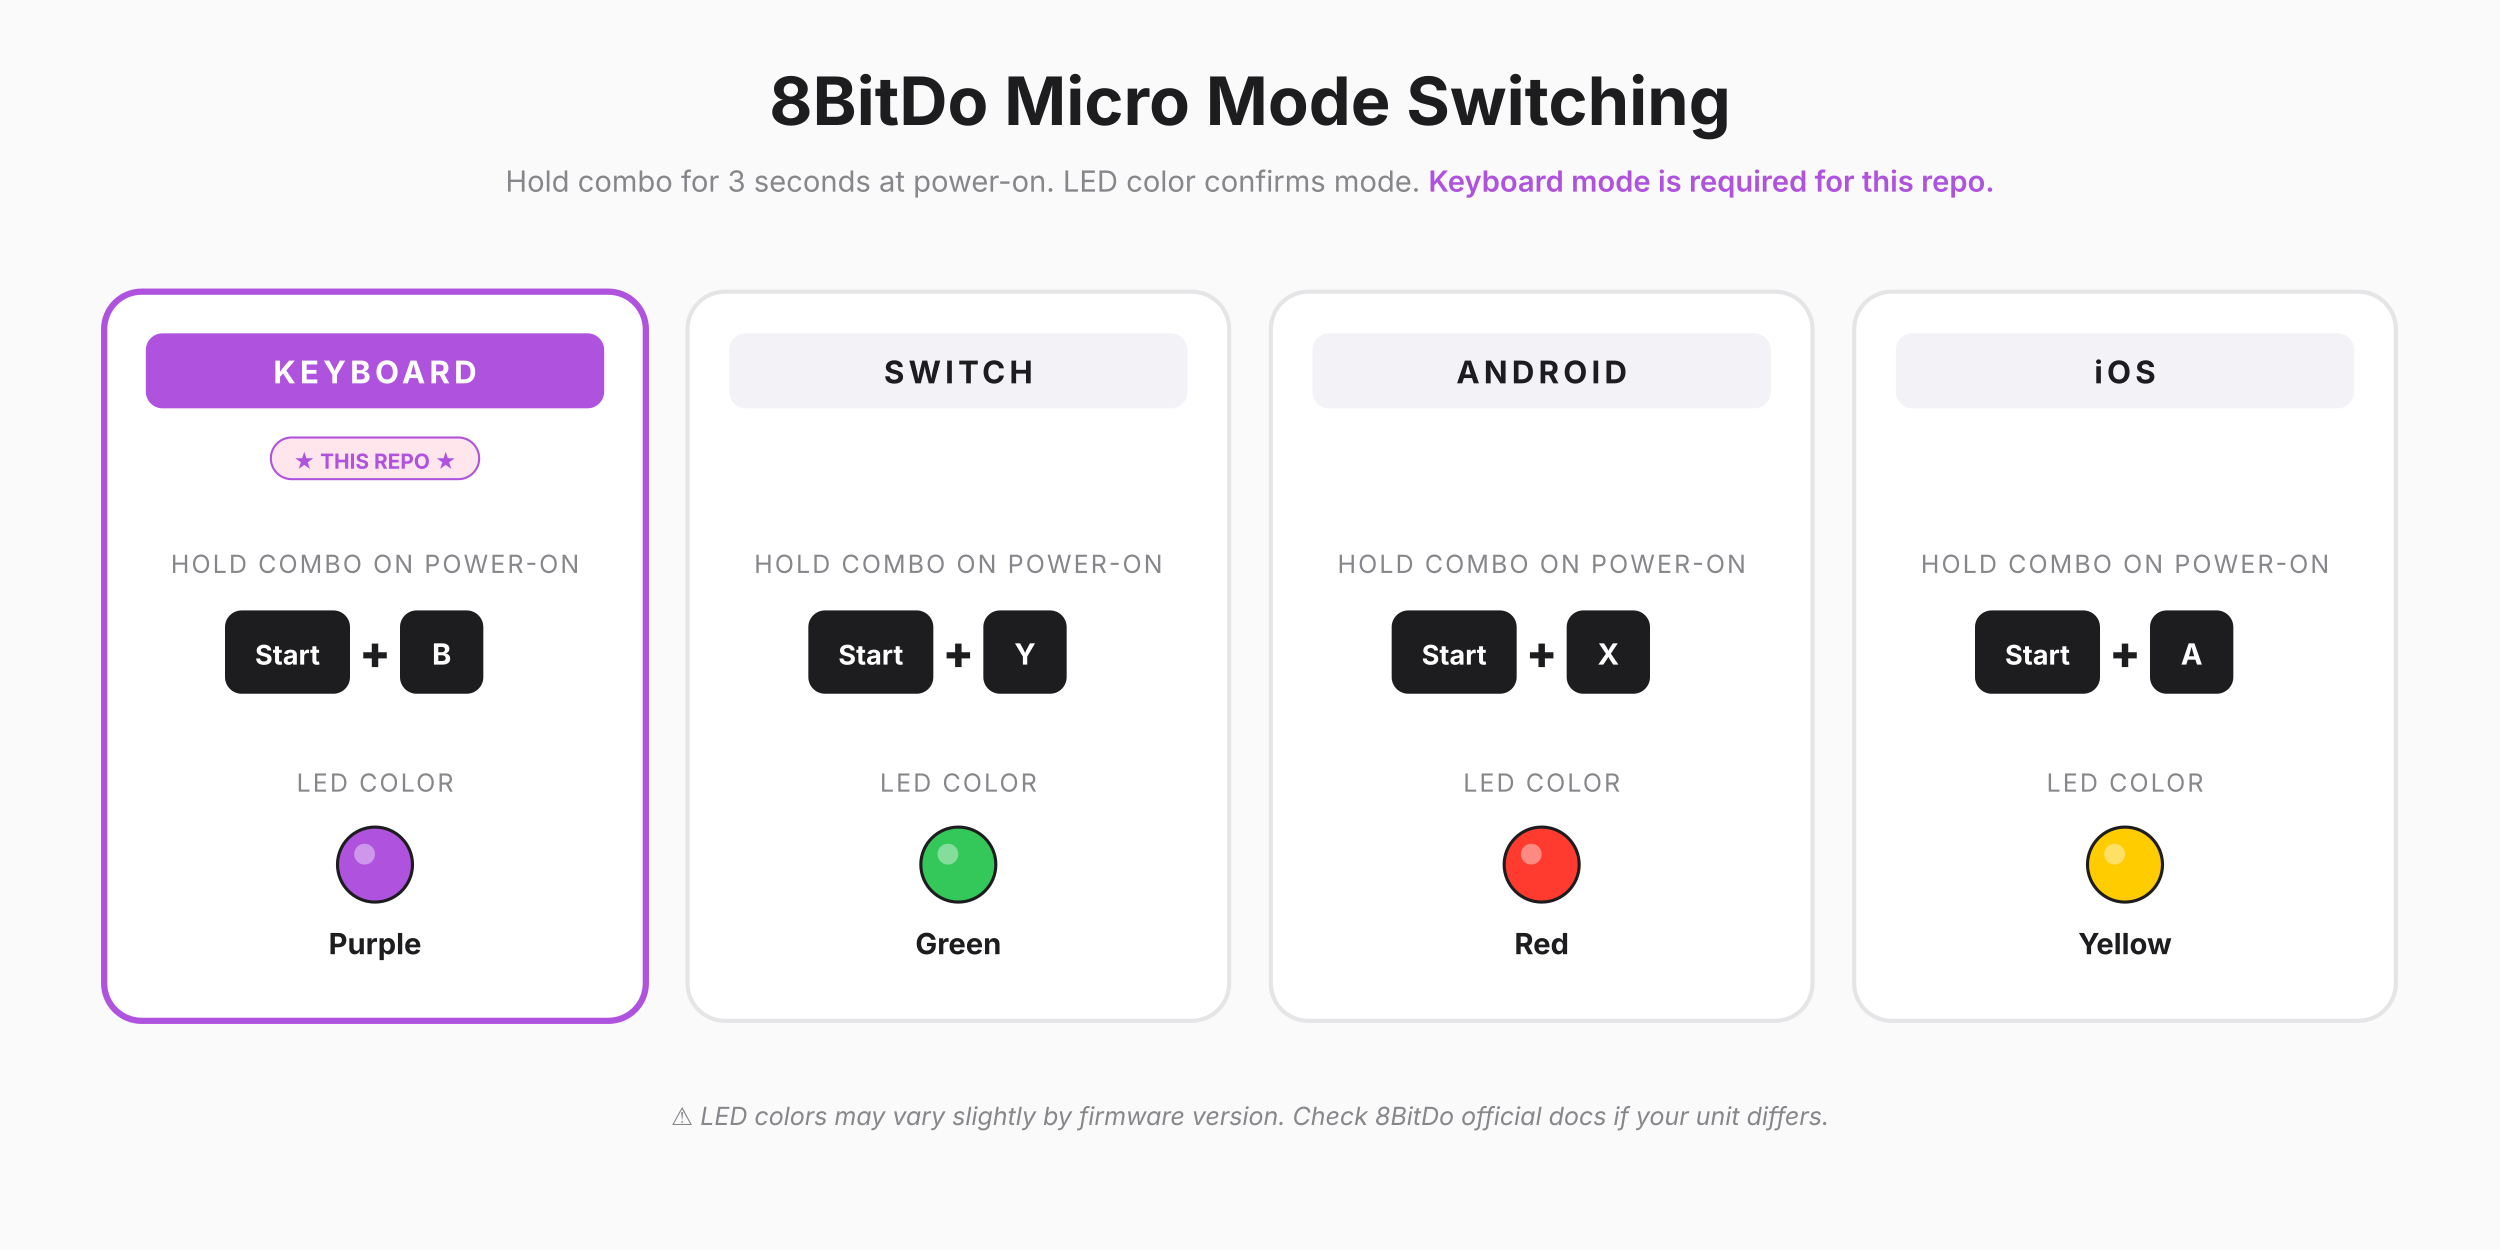
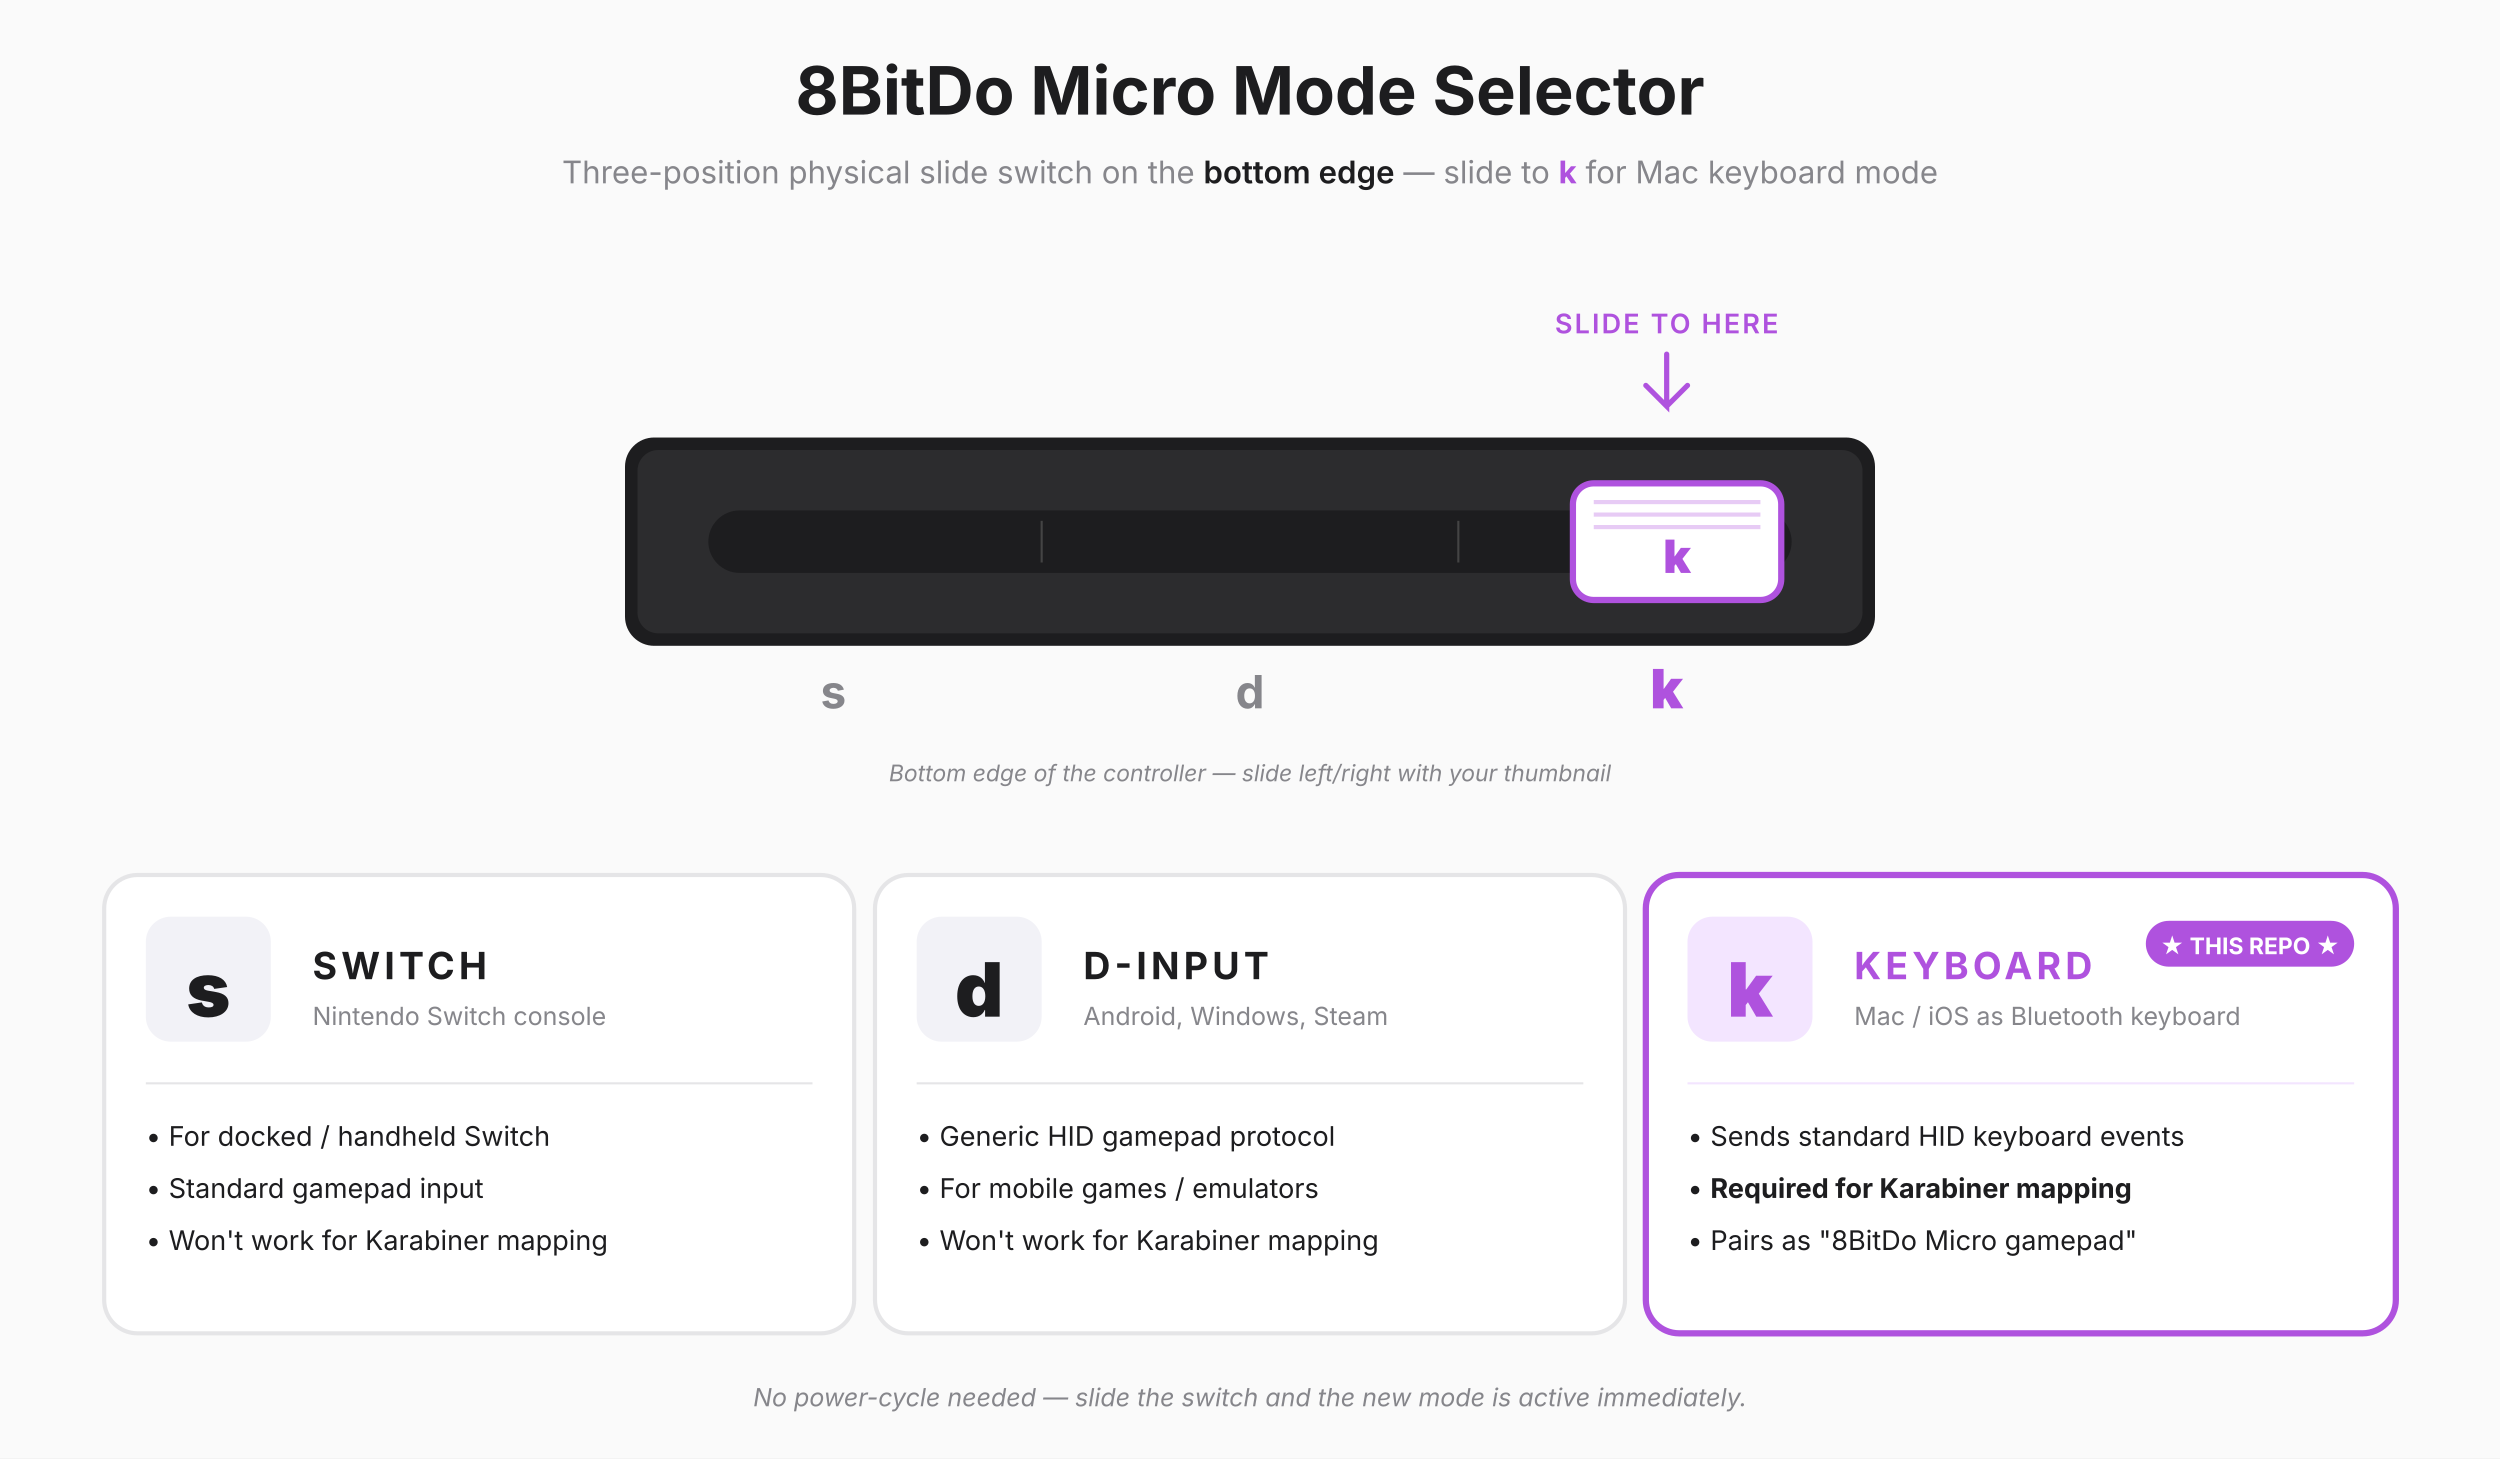
- <svg xmlns="http://www.w3.org/2000/svg" viewBox="0 0 1200 600" font-family="-apple-system, BlinkMacSystemFont, 'SF Pro Display', system-ui, sans-serif">
-   <rect width="1200" height="600" fill="#fafafa" />
-   <text x="600" y="60" text-anchor="middle" font-size="32" font-weight="700" fill="#1d1d1f">8BitDo Micro Mode Switching</text>
-   <text x="600" y="92" text-anchor="middle" font-size="14" fill="#86868b">Hold combo for 3 seconds at power-on. LED color confirms mode. <tspan font-weight="600" fill="#AF52DE">Keyboard mode is required for this repo.</tspan>
-   </text>
-   <g transform="translate(50, 140)">
+ <svg xmlns="http://www.w3.org/2000/svg" viewBox="0 0 1200 700" font-family="-apple-system, BlinkMacSystemFont, 'SF Pro Display', system-ui, sans-serif">
+   <rect width="1200" height="700" fill="#fafafa" />
+   <text x="600" y="55" text-anchor="middle" font-size="32" font-weight="700" fill="#1d1d1f">8BitDo Micro Mode Selector</text>
+   <text x="600" y="88" text-anchor="middle" font-size="15" fill="#86868b">Three-position physical slide switch on the <tspan font-weight="600" fill="#1d1d1f">bottom edge</tspan> — slide to <tspan font-weight="700" fill="#AF52DE">k</tspan> for Mac keyboard mode</text>
+   <g transform="translate(300, 140)">
+     <text x="500" y="20" text-anchor="middle" font-size="13" font-weight="600" fill="#AF52DE" letter-spacing="1">SLIDE TO HERE</text>
+     <path d="M 500 30 L 500 55 L 490 45 M 500 55 L 510 45" stroke="#AF52DE" stroke-width="2.5" fill="none" stroke-linecap="round" />
+     <rect x="0" y="70" width="600" height="100" rx="14" fill="#1d1d1f" />
+     <rect x="6" y="76" width="588" height="88" rx="10" fill="#2c2c2e" />
+     <rect x="40" y="105" width="520" height="30" rx="15" fill="#1d1d1f" />
+     <line x1="200" y1="110" x2="200" y2="130" stroke="#444" stroke-width="1" />
+     <line x1="400" y1="110" x2="400" y2="130" stroke="#444" stroke-width="1" />
+     <rect x="455" y="92" width="100" height="56" rx="10" fill="#FFFFFF" stroke="#AF52DE" stroke-width="3" />
+     <rect x="465" y="100" width="80" height="2" fill="#AF52DE" opacity="0.3" />
+     <rect x="465" y="106" width="80" height="2" fill="#AF52DE" opacity="0.3" />
+     <rect x="465" y="112" width="80" height="2" fill="#AF52DE" opacity="0.3" />
+     <text x="505" y="135" text-anchor="middle" font-size="22" font-weight="900" fill="#AF52DE">k</text>
+     <text x="100" y="200" text-anchor="middle" font-size="22" font-weight="700" fill="#86868b">s</text>
+     <text x="300" y="200" text-anchor="middle" font-size="22" font-weight="700" fill="#86868b">d</text>
+     <text x="500" y="200" text-anchor="middle" font-size="26" font-weight="900" fill="#AF52DE">k</text>
+     <text x="300" y="235" text-anchor="middle" font-size="11" fill="#86868b" font-style="italic">Bottom edge of the controller — slide left/right with your thumbnail</text>
+   </g>
+   <g transform="translate(50, 420)">
    <g transform="translate(0, 0)">
-       <rect x="0" y="0" width="260" height="350" rx="18" fill="#FFFFFF" stroke="#AF52DE" stroke-width="3" />
-       <rect x="20" y="20" width="220" height="36" rx="8" fill="#AF52DE" />
-       <text x="130" y="44" text-anchor="middle" font-size="15" font-weight="700" fill="#FFFFFF" letter-spacing="2">KEYBOARD</text>
-       <rect x="80" y="70" width="100" height="20" rx="10" fill="#FFE5EC" stroke="#AF52DE" stroke-width="1" />
-       <text x="130" y="85" text-anchor="middle" font-size="10" font-weight="700" fill="#AF52DE">★ THIS REPO ★</text>
-       <text x="130" y="135" text-anchor="middle" font-size="12" fill="#86868b" letter-spacing="1">HOLD COMBO ON POWER-ON</text>
-       <g transform="translate(130, 175)">
-         <rect x="-72" y="-22" width="60" height="40" rx="8" fill="#1d1d1f" />
-         <text x="-42" y="4" text-anchor="middle" font-size="13" font-weight="700" fill="#FFFFFF">Start</text>
-         <text x="0" y="6" text-anchor="middle" font-size="22" font-weight="800" fill="#1d1d1f">+</text>
-         <rect x="12" y="-22" width="40" height="40" rx="8" fill="#1d1d1f" />
-         <text x="32" y="4" text-anchor="middle" font-size="14" font-weight="700" fill="#FFFFFF">B</text>
-       </g>
-       <text x="130" y="240" text-anchor="middle" font-size="12" fill="#86868b" letter-spacing="1">LED COLOR</text>
-       <circle cx="130" cy="275" r="18" fill="#AF52DE" stroke="#1d1d1f" stroke-width="1.5" />
-       <circle cx="125" cy="270" r="5" fill="#FFFFFF" opacity="0.4" />
-       <text x="130" y="318" text-anchor="middle" font-size="14" font-weight="700" fill="#1d1d1f">Purple</text>
+       <rect x="0" y="0" width="360" height="220" rx="16" fill="#FFFFFF" stroke="#e5e5e7" stroke-width="2" />
+       <rect x="20" y="20" width="60" height="60" rx="12" fill="#f2f2f7" />
+       <text x="50" y="68" text-anchor="middle" font-size="36" font-weight="900" fill="#1d1d1f">s</text>
+       <text x="100" y="50" font-size="18" font-weight="700" fill="#1d1d1f" letter-spacing="2">SWITCH</text>
+       <text x="100" y="72" font-size="12" fill="#86868b">Nintendo Switch console</text>
+       <line x1="20" y1="100" x2="340" y2="100" stroke="#e5e5e7" stroke-width="1" />
+       <text x="20" y="130" font-size="13" fill="#1d1d1f">• For docked / handheld Switch</text>
+       <text x="20" y="155" font-size="13" fill="#1d1d1f">• Standard gamepad input</text>
+       <text x="20" y="180" font-size="13" fill="#1d1d1f">• Won't work for Karabiner mapping</text>
    </g>
-     <g transform="translate(280, 0)">
-       <rect x="0" y="0" width="260" height="350" rx="18" fill="#FFFFFF" stroke="#e5e5e7" stroke-width="2" />
-       <rect x="20" y="20" width="220" height="36" rx="8" fill="#f2f2f7" />
-       <text x="130" y="44" text-anchor="middle" font-size="15" font-weight="700" fill="#1d1d1f" letter-spacing="2">SWITCH</text>
-       <text x="130" y="135" text-anchor="middle" font-size="12" fill="#86868b" letter-spacing="1">HOLD COMBO ON POWER-ON</text>
-       <g transform="translate(130, 175)">
-         <rect x="-72" y="-22" width="60" height="40" rx="8" fill="#1d1d1f" />
-         <text x="-42" y="4" text-anchor="middle" font-size="13" font-weight="700" fill="#FFFFFF">Start</text>
-         <text x="0" y="6" text-anchor="middle" font-size="22" font-weight="800" fill="#1d1d1f">+</text>
-         <rect x="12" y="-22" width="40" height="40" rx="8" fill="#1d1d1f" />
-         <text x="32" y="4" text-anchor="middle" font-size="14" font-weight="700" fill="#FFFFFF">Y</text>
-       </g>
-       <text x="130" y="240" text-anchor="middle" font-size="12" fill="#86868b" letter-spacing="1">LED COLOR</text>
-       <circle cx="130" cy="275" r="18" fill="#34C759" stroke="#1d1d1f" stroke-width="1.5" />
-       <circle cx="125" cy="270" r="5" fill="#FFFFFF" opacity="0.4" />
-       <text x="130" y="318" text-anchor="middle" font-size="14" font-weight="700" fill="#1d1d1f">Green</text>
+     <g transform="translate(370, 0)">
+       <rect x="0" y="0" width="360" height="220" rx="16" fill="#FFFFFF" stroke="#e5e5e7" stroke-width="2" />
+       <rect x="20" y="20" width="60" height="60" rx="12" fill="#f2f2f7" />
+       <text x="50" y="68" text-anchor="middle" font-size="36" font-weight="900" fill="#1d1d1f">d</text>
+       <text x="100" y="50" font-size="18" font-weight="700" fill="#1d1d1f" letter-spacing="2">D-INPUT</text>
+       <text x="100" y="72" font-size="12" fill="#86868b">Android, Windows, Steam</text>
+       <line x1="20" y1="100" x2="340" y2="100" stroke="#e5e5e7" stroke-width="1" />
+       <text x="20" y="130" font-size="13" fill="#1d1d1f">• Generic HID gamepad protocol</text>
+       <text x="20" y="155" font-size="13" fill="#1d1d1f">• For mobile games / emulators</text>
+       <text x="20" y="180" font-size="13" fill="#1d1d1f">• Won't work for Karabiner mapping</text>
    </g>
-     <g transform="translate(560, 0)">
-       <rect x="0" y="0" width="260" height="350" rx="18" fill="#FFFFFF" stroke="#e5e5e7" stroke-width="2" />
-       <rect x="20" y="20" width="220" height="36" rx="8" fill="#f2f2f7" />
-       <text x="130" y="44" text-anchor="middle" font-size="15" font-weight="700" fill="#1d1d1f" letter-spacing="2">ANDROID</text>
-       <text x="130" y="135" text-anchor="middle" font-size="12" fill="#86868b" letter-spacing="1">HOLD COMBO ON POWER-ON</text>
-       <g transform="translate(130, 175)">
-         <rect x="-72" y="-22" width="60" height="40" rx="8" fill="#1d1d1f" />
-         <text x="-42" y="4" text-anchor="middle" font-size="13" font-weight="700" fill="#FFFFFF">Start</text>
-         <text x="0" y="6" text-anchor="middle" font-size="22" font-weight="800" fill="#1d1d1f">+</text>
-         <rect x="12" y="-22" width="40" height="40" rx="8" fill="#1d1d1f" />
-         <text x="32" y="4" text-anchor="middle" font-size="14" font-weight="700" fill="#FFFFFF">X</text>
-       </g>
-       <text x="130" y="240" text-anchor="middle" font-size="12" fill="#86868b" letter-spacing="1">LED COLOR</text>
-       <circle cx="130" cy="275" r="18" fill="#FF3B30" stroke="#1d1d1f" stroke-width="1.5" />
-       <circle cx="125" cy="270" r="5" fill="#FFFFFF" opacity="0.4" />
-       <text x="130" y="318" text-anchor="middle" font-size="14" font-weight="700" fill="#1d1d1f">Red</text>
-     </g>
-     <g transform="translate(840, 0)">
-       <rect x="0" y="0" width="260" height="350" rx="18" fill="#FFFFFF" stroke="#e5e5e7" stroke-width="2" />
-       <rect x="20" y="20" width="220" height="36" rx="8" fill="#f2f2f7" />
-       <text x="130" y="44" text-anchor="middle" font-size="15" font-weight="700" fill="#1d1d1f" letter-spacing="2">iOS</text>
-       <text x="130" y="135" text-anchor="middle" font-size="12" fill="#86868b" letter-spacing="1">HOLD COMBO ON POWER-ON</text>
-       <g transform="translate(130, 175)">
-         <rect x="-72" y="-22" width="60" height="40" rx="8" fill="#1d1d1f" />
-         <text x="-42" y="4" text-anchor="middle" font-size="13" font-weight="700" fill="#FFFFFF">Start</text>
-         <text x="0" y="6" text-anchor="middle" font-size="22" font-weight="800" fill="#1d1d1f">+</text>
-         <rect x="12" y="-22" width="40" height="40" rx="8" fill="#1d1d1f" />
-         <text x="32" y="4" text-anchor="middle" font-size="14" font-weight="700" fill="#FFFFFF">A</text>
-       </g>
-       <text x="130" y="240" text-anchor="middle" font-size="12" fill="#86868b" letter-spacing="1">LED COLOR</text>
-       <circle cx="130" cy="275" r="18" fill="#FFCC00" stroke="#1d1d1f" stroke-width="1.5" />
-       <circle cx="125" cy="270" r="5" fill="#FFFFFF" opacity="0.4" />
-       <text x="130" y="318" text-anchor="middle" font-size="14" font-weight="700" fill="#1d1d1f">Yellow</text>
+     <g transform="translate(740, 0)">
+       <rect x="0" y="0" width="360" height="220" rx="16" fill="#FFFFFF" stroke="#AF52DE" stroke-width="3" />
+       <rect x="20" y="20" width="60" height="60" rx="12" fill="#F3E5FF" />
+       <text x="50" y="68" text-anchor="middle" font-size="36" font-weight="900" fill="#AF52DE">k</text>
+       <text x="100" y="50" font-size="18" font-weight="700" fill="#AF52DE" letter-spacing="2">KEYBOARD</text>
+       <text x="100" y="72" font-size="12" fill="#86868b">Mac / iOS as Bluetooth keyboard</text>
+       <rect x="240" y="22" width="100" height="22" rx="11" fill="#AF52DE" />
+       <text x="290" y="38" text-anchor="middle" font-size="11" font-weight="700" fill="#FFFFFF">★ THIS REPO ★</text>
+       <line x1="20" y1="100" x2="340" y2="100" stroke="#F3E5FF" stroke-width="1" />
+       <text x="20" y="130" font-size="13" fill="#1d1d1f">• Sends standard HID keyboard events</text>
+       <text x="20" y="155" font-size="13" fill="#1d1d1f">• <tspan font-weight="700">Required for Karabiner mapping</tspan>
+       </text>
+       <text x="20" y="180" font-size="13" fill="#1d1d1f">• Pairs as "8BitDo Micro gamepad"</text>
    </g>
  </g>
-   <text x="600" y="540" text-anchor="middle" font-size="12" font-style="italic" fill="#86868b">⚠️  LED colors may vary slightly by firmware version. Check 8BitDo official docs if your unit differs.</text>
+   <text x="600" y="675" text-anchor="middle" font-size="12" font-style="italic" fill="#86868b">No power-cycle needed — slide the switch and the new mode is active immediately.</text>
</svg>
